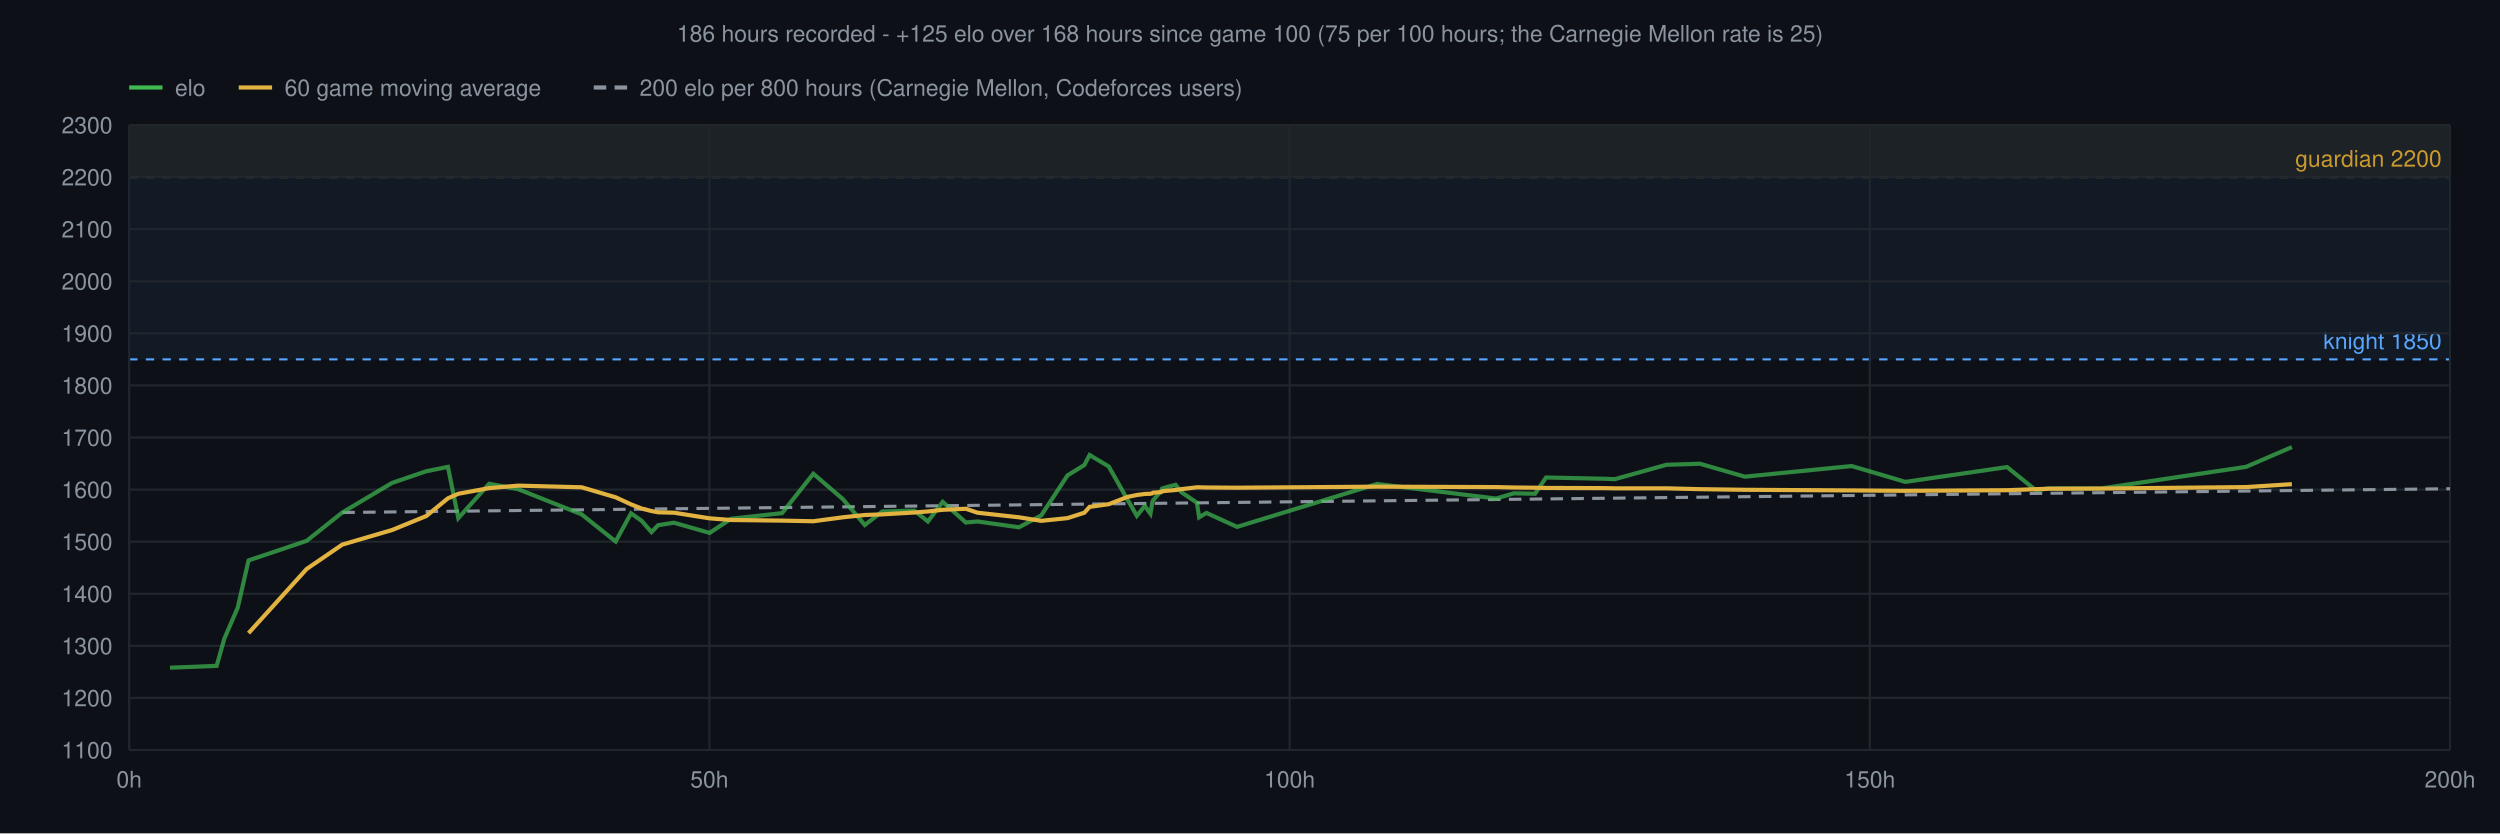
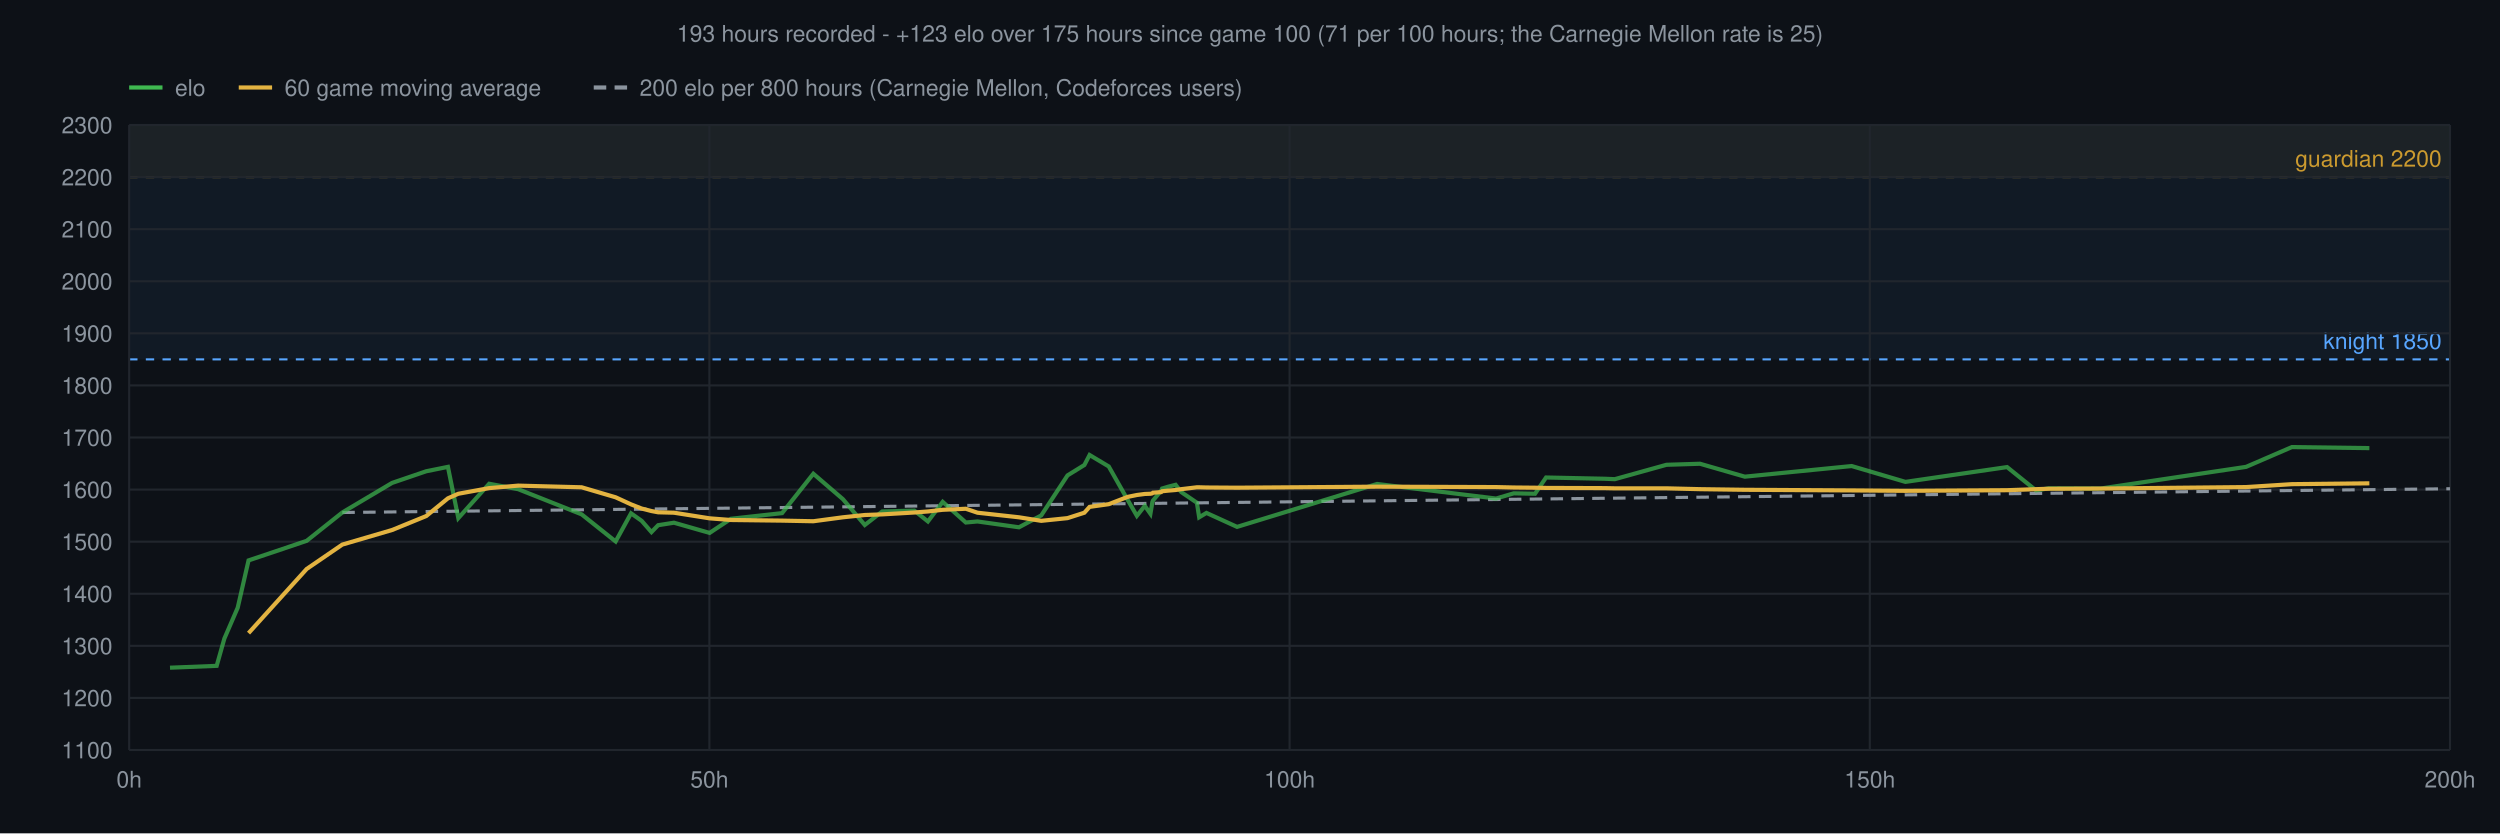
<svg xmlns="http://www.w3.org/2000/svg" viewBox="0 0 1200 400" font-family="Helvetica,sans-serif">
  <rect width="1200" height="400" fill="#0d1117" />
-   <text x="600" y="20" text-anchor="middle" font-size="11" fill="#8b949e">186 hours recorded - +125 elo over 168 hours since game 100 (75 per 100 hours; the Carnegie Mellon rate is 25)</text>
+   <text x="600" y="20" text-anchor="middle" font-size="11" fill="#8b949e">193 hours recorded - +123 elo over 175 hours since game 100 (71 per 100 hours; the Carnegie Mellon rate is 25)</text>
  <rect x="62" y="60" width="1114" height="25.0" fill="#d29922" fill-opacity="0.06" />
  <line x1="62" y1="85.0" x2="1176" y2="85.0" stroke="#d29922" stroke-width="1" stroke-dasharray="4 4" />
  <text x="1172" y="80.0" text-anchor="end" font-size="11" fill="#d29922">guardian 2200</text>
  <rect x="62" y="60" width="1114" height="112.5" fill="#58a6ff" fill-opacity="0.06" />
  <line x1="62" y1="172.5" x2="1176" y2="172.5" stroke="#58a6ff" stroke-width="1" stroke-dasharray="4 4" />
  <text x="1172" y="167.5" text-anchor="end" font-size="11" fill="#58a6ff">knight 1850</text>
  <line x1="62" y1="360.0" x2="1176" y2="360.0" stroke="#21262d" stroke-width="1" />
  <text x="54" y="364.0" text-anchor="end" font-size="11" fill="#8b949e">1100</text>
  <line x1="62" y1="335.0" x2="1176" y2="335.0" stroke="#21262d" stroke-width="1" />
  <text x="54" y="339.0" text-anchor="end" font-size="11" fill="#8b949e">1200</text>
  <line x1="62" y1="310.0" x2="1176" y2="310.0" stroke="#21262d" stroke-width="1" />
  <text x="54" y="314.0" text-anchor="end" font-size="11" fill="#8b949e">1300</text>
  <line x1="62" y1="285.0" x2="1176" y2="285.0" stroke="#21262d" stroke-width="1" />
  <text x="54" y="289.0" text-anchor="end" font-size="11" fill="#8b949e">1400</text>
  <line x1="62" y1="260.0" x2="1176" y2="260.0" stroke="#21262d" stroke-width="1" />
  <text x="54" y="264.0" text-anchor="end" font-size="11" fill="#8b949e">1500</text>
  <line x1="62" y1="235.0" x2="1176" y2="235.0" stroke="#21262d" stroke-width="1" />
  <text x="54" y="239.0" text-anchor="end" font-size="11" fill="#8b949e">1600</text>
  <line x1="62" y1="210.0" x2="1176" y2="210.0" stroke="#21262d" stroke-width="1" />
  <text x="54" y="214.0" text-anchor="end" font-size="11" fill="#8b949e">1700</text>
  <line x1="62" y1="185.0" x2="1176" y2="185.0" stroke="#21262d" stroke-width="1" />
  <text x="54" y="189.0" text-anchor="end" font-size="11" fill="#8b949e">1800</text>
  <line x1="62" y1="160.0" x2="1176" y2="160.0" stroke="#21262d" stroke-width="1" />
  <text x="54" y="164.0" text-anchor="end" font-size="11" fill="#8b949e">1900</text>
  <line x1="62" y1="135.0" x2="1176" y2="135.0" stroke="#21262d" stroke-width="1" />
  <text x="54" y="139.0" text-anchor="end" font-size="11" fill="#8b949e">2000</text>
  <line x1="62" y1="110.0" x2="1176" y2="110.0" stroke="#21262d" stroke-width="1" />
  <text x="54" y="114.0" text-anchor="end" font-size="11" fill="#8b949e">2100</text>
  <line x1="62" y1="85.0" x2="1176" y2="85.0" stroke="#21262d" stroke-width="1" />
  <text x="54" y="89.0" text-anchor="end" font-size="11" fill="#8b949e">2200</text>
  <line x1="62" y1="60.0" x2="1176" y2="60.0" stroke="#21262d" stroke-width="1" />
  <text x="54" y="64.0" text-anchor="end" font-size="11" fill="#8b949e">2300</text>
  <line x1="62.0" y1="60" x2="62.0" y2="360" stroke="#21262d" stroke-width="1" />
  <text x="62.0" y="378" text-anchor="middle" font-size="11" fill="#8b949e">0h</text>
  <line x1="340.5" y1="60" x2="340.5" y2="360" stroke="#21262d" stroke-width="1" />
  <text x="340.5" y="378" text-anchor="middle" font-size="11" fill="#8b949e">50h</text>
  <line x1="619.0" y1="60" x2="619.0" y2="360" stroke="#21262d" stroke-width="1" />
  <text x="619.0" y="378" text-anchor="middle" font-size="11" fill="#8b949e">100h</text>
  <line x1="897.5" y1="60" x2="897.5" y2="360" stroke="#21262d" stroke-width="1" />
  <text x="897.5" y="378" text-anchor="middle" font-size="11" fill="#8b949e">150h</text>
  <line x1="1176.0" y1="60" x2="1176.0" y2="360" stroke="#21262d" stroke-width="1" />
  <text x="1176.0" y="378" text-anchor="middle" font-size="11" fill="#8b949e">200h</text>
  <line x1="164.3" y1="246.0" x2="1176.0" y2="234.6" stroke="#8b949e" stroke-width="1.5" stroke-dasharray="6 4" />
-   <polyline points="81.6,320.5 104.0,319.6 107.7,306.5 114.1,291.7 119.3,269.0 147.2,259.6 164.3,246.0 188.2,231.8 204.6,226.2 215.0,224.1 220.0,248.7 234.8,232.2 248.7,234.8 279.2,246.9 295.5,259.9 302.9,246.4 308.0,250.0 312.7,255.4 315.9,252.1 323.5,250.9 340.6,255.8 350.9,249.0 375.4,246.3 390.4,227.4 404.6,239.6 415.1,252.0 423.5,245.5 438.9,245.1 445.4,250.3 452.5,240.9 463.6,250.8 469.2,250.3 489.1,253.1 499.8,247.4 512.4,228.2 520.5,223.2 523.0,218.4 532.2,223.9 541.3,240.0 545.7,247.6 549.5,242.8 552.2,246.6 552.8,243.1 553.1,241.1 553.4,240.3 557.4,235.5 557.8,234.5 560.8,233.6 564.3,232.7 567.0,236.2 574.5,241.3 575.6,248.3 579.1,246.2 593.8,252.9 661.0,232.3 718.1,239.3 726.6,236.8 736.8,237.0 742.1,229.2 770.3,229.8 775.1,230.0 799.9,223.1 816.0,222.6 837.5,228.8 888.8,223.7 914.6,231.3 963.4,224.2 977.3,235.4 983.3,234.4 1008.3,234.5 1078.1,224.1 1100.1,214.6" fill="none" stroke="#3fb950" stroke-width="2" stroke-opacity="0.7" />
-   <polyline points="119.3,303.9 147.2,273.1 164.3,261.4 188.2,254.4 204.6,247.7 215.0,239.2 220.0,237.0 234.8,234.3 248.7,233.1 279.2,233.9 295.5,238.7 302.9,242.1 308.0,244.1 312.7,245.3 315.9,245.9 323.5,246.1 340.6,248.8 350.9,249.6 375.4,249.9 390.4,250.2 404.6,248.3 415.1,247.2 423.5,246.9 438.9,246.0 445.4,245.5 452.5,244.7 463.6,244.2 469.2,246.1 489.1,248.3 499.8,250.0 512.4,248.7 520.5,246.1 523.0,243.3 532.2,242.0 541.3,238.5 545.7,237.6 549.5,237.1 552.2,237.0 552.8,236.9 553.1,236.8 553.4,236.5 557.4,236.2 557.8,235.8 560.8,235.5 564.3,235.2 567.0,234.8 574.5,233.9 575.6,233.9 579.1,234.0 593.8,234.1 661.0,233.6 718.1,233.8 726.6,234.0 736.8,234.1 742.1,234.2 770.3,234.3 775.1,234.4 799.9,234.4 816.0,234.8 837.5,235.1 888.8,235.4 914.6,235.6 963.4,235.3 977.3,234.8 983.3,234.6 1008.3,234.5 1078.1,233.8 1100.1,232.4" fill="none" stroke="#e3b341" stroke-width="2" />
+   <polyline points="81.6,320.5 104.0,319.6 107.7,306.5 114.1,291.7 119.3,269.0 147.2,259.6 164.3,246.0 188.2,231.8 204.6,226.2 215.0,224.1 220.0,248.7 234.8,232.2 248.7,234.8 279.2,246.9 295.5,259.9 302.9,246.4 308.0,250.0 312.7,255.4 315.9,252.1 323.5,250.9 340.6,255.8 350.9,249.0 375.4,246.3 390.4,227.4 404.6,239.6 415.1,252.0 423.5,245.5 438.9,245.1 445.4,250.3 452.5,240.9 463.6,250.8 469.2,250.3 489.1,253.1 499.8,247.4 512.4,228.2 520.5,223.2 523.0,218.4 532.2,223.9 541.3,240.0 545.7,247.6 549.5,242.8 552.2,246.6 552.8,243.1 553.1,241.1 553.4,240.3 557.4,235.5 557.8,234.5 560.8,233.6 564.3,232.7 567.0,236.2 574.5,241.3 575.6,248.3 579.1,246.2 593.8,252.9 661.0,232.3 718.1,239.3 726.6,236.8 736.8,237.0 742.1,229.2 770.3,229.8 775.1,230.0 799.9,223.1 816.0,222.6 837.5,228.8 888.8,223.7 914.6,231.3 963.4,224.2 977.3,235.4 983.3,234.4 1008.3,234.5 1078.1,224.1 1100.1,214.6 1137.3,215.1" fill="none" stroke="#3fb950" stroke-width="2" stroke-opacity="0.7" />
+   <polyline points="119.3,303.9 147.2,273.1 164.3,261.4 188.2,254.4 204.6,247.7 215.0,239.2 220.0,237.0 234.8,234.3 248.7,233.1 279.2,233.9 295.5,238.7 302.9,242.1 308.0,244.1 312.7,245.3 315.9,245.9 323.5,246.1 340.6,248.8 350.9,249.6 375.4,249.9 390.4,250.2 404.6,248.3 415.1,247.2 423.5,246.9 438.9,246.0 445.4,245.5 452.5,244.7 463.6,244.2 469.2,246.1 489.1,248.3 499.8,250.0 512.4,248.7 520.5,246.1 523.0,243.3 532.2,242.0 541.3,238.5 545.7,237.6 549.5,237.1 552.2,237.0 552.8,236.9 553.1,236.8 553.4,236.5 557.4,236.2 557.8,235.8 560.8,235.5 564.3,235.2 567.0,234.8 574.5,233.9 575.6,233.9 579.1,234.0 593.8,234.1 661.0,233.6 718.1,233.8 726.6,234.0 736.8,234.1 742.1,234.2 770.3,234.3 775.1,234.4 799.9,234.4 816.0,234.8 837.5,235.1 888.8,235.4 914.6,235.6 963.4,235.3 977.3,234.8 983.3,234.6 1008.3,234.5 1078.1,233.8 1100.1,232.4 1137.3,232.0" fill="none" stroke="#e3b341" stroke-width="2" />
  <line x1="62" y1="42" x2="78" y2="42" stroke="#3fb950" stroke-width="2" />
  <text x="84" y="46" font-size="11" fill="#8b949e">elo</text>
  <line x1="114.6" y1="42" x2="130.6" y2="42" stroke="#e3b341" stroke-width="2" />
  <text x="136.6" y="46" font-size="11" fill="#8b949e">60 game moving average</text>
  <line x1="285.0" y1="42" x2="301.0" y2="42" stroke="#8b949e" stroke-width="2" stroke-dasharray="6 4" />
  <text x="307.0" y="46" font-size="11" fill="#8b949e">200 elo per 800 hours (Carnegie Mellon, Codeforces users)</text>
</svg>
